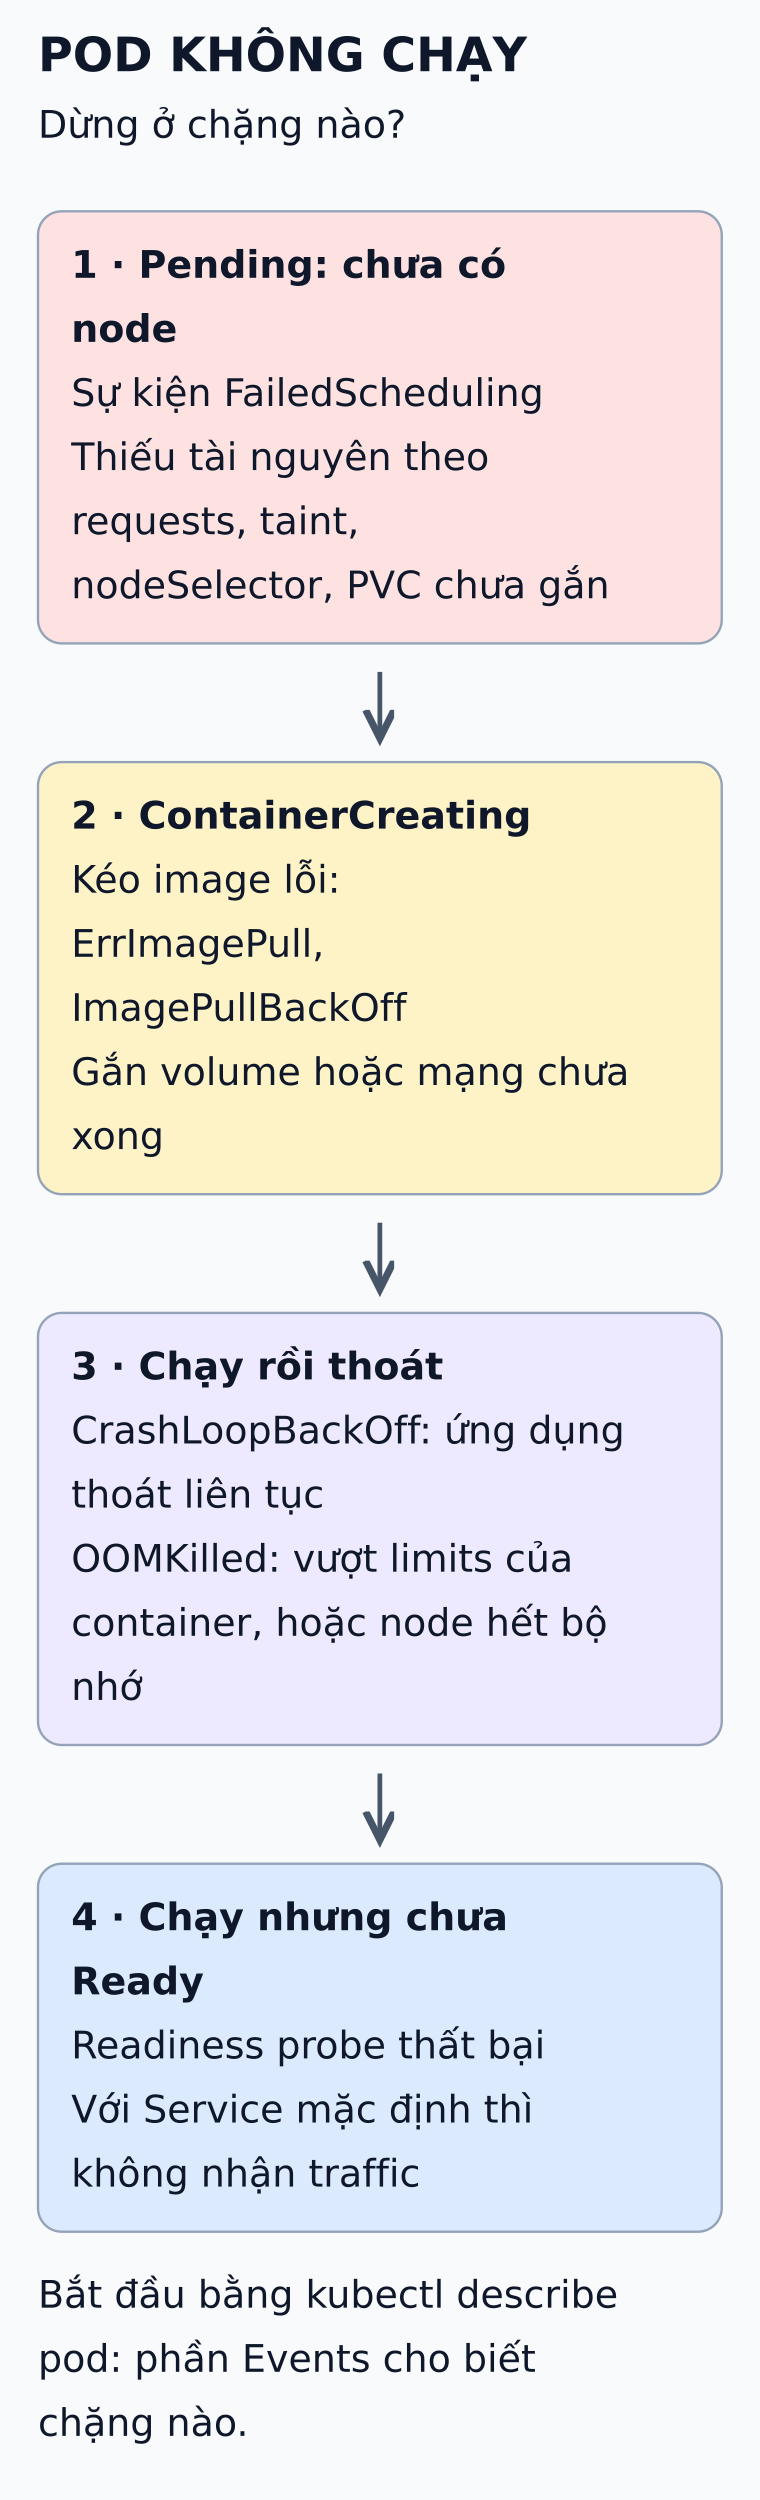
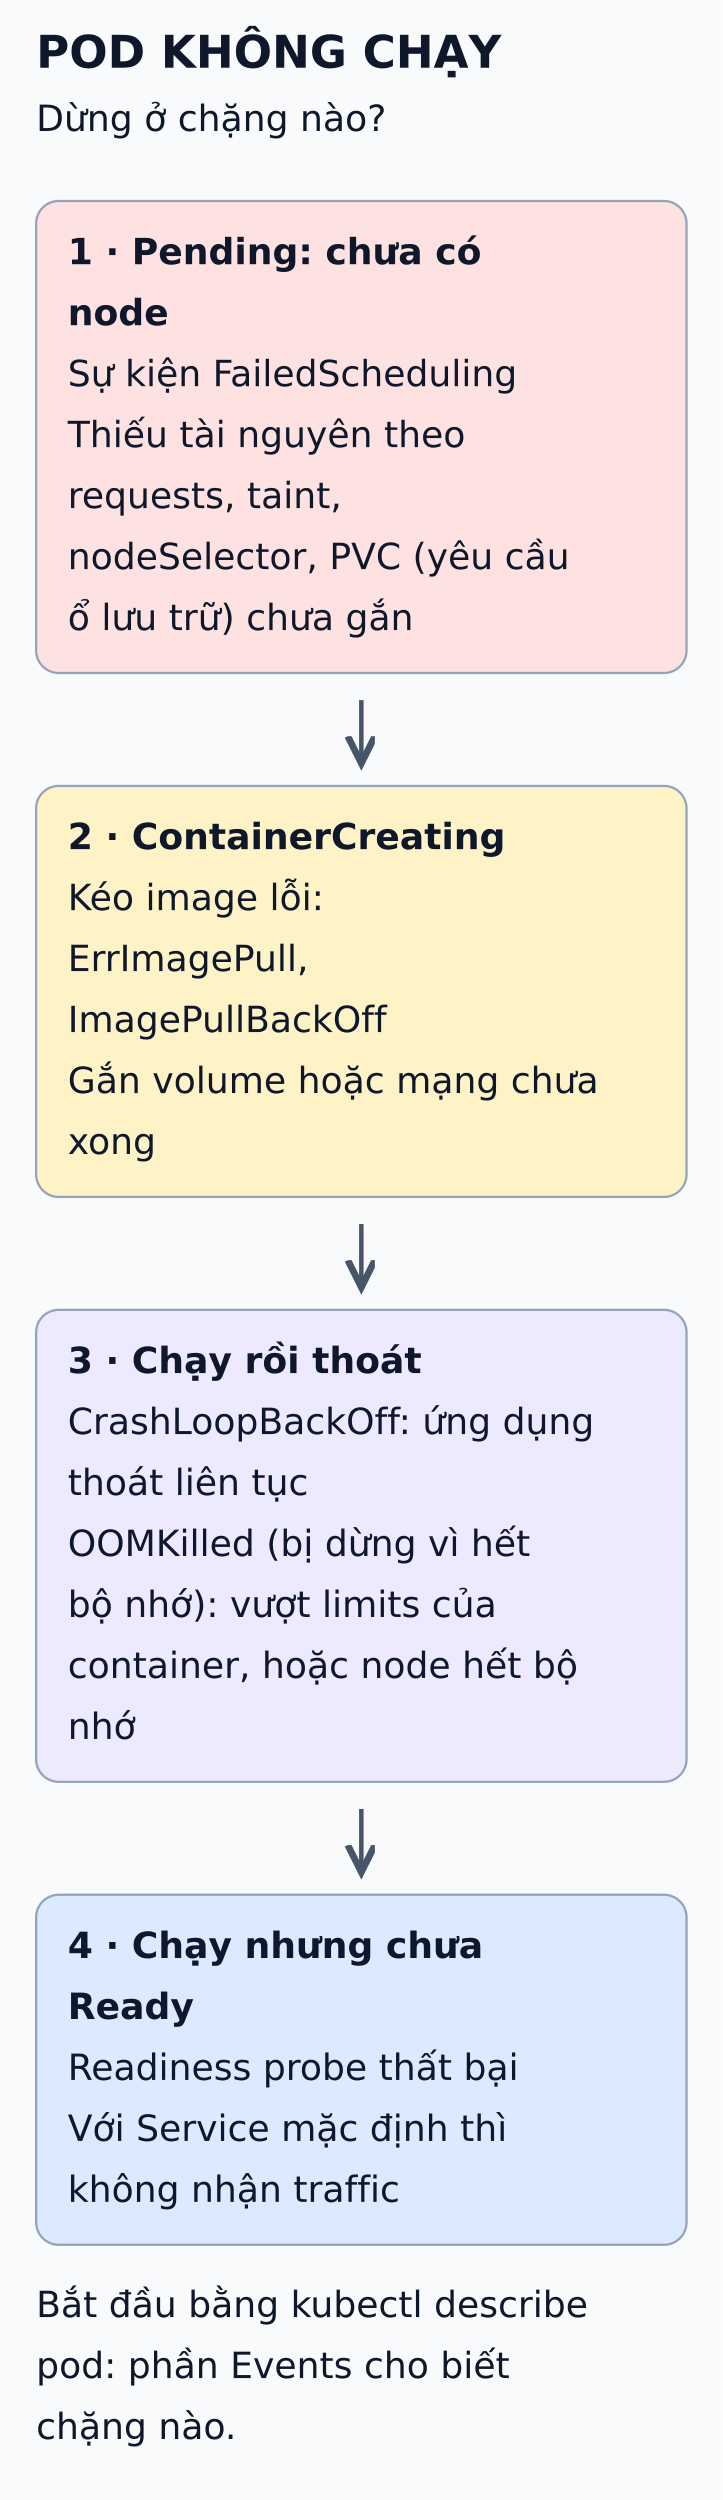
- <svg xmlns="http://www.w3.org/2000/svg" viewBox="0 0 320 1053" width="320" height="1053" role="img" aria-labelledby="title desc">
+ <svg xmlns="http://www.w3.org/2000/svg" viewBox="0 0 320 1107" width="320" height="1107" role="img" aria-labelledby="title desc">
  <defs>
    <marker id="arrow" markerWidth="8" markerHeight="8" refX="6" refY="3" orient="auto">
      <path d="M0,0 L6,3 L0,6" fill="none" stroke="#475569" stroke-width="1.5" />
    </marker>
  </defs>
-   <rect width="320" height="1053" fill="#f8fafc" />
+   <rect width="320" height="1107" fill="#f8fafc" />
  <g font-family="DejaVu Sans, Arial, sans-serif" fill="#0f172a">
    <text x="16" y="30" font-size="20" font-weight="bold">POD KHÔNG CHẠY</text>
    <text x="16" y="58" font-size="16" font-weight="normal">Dừng ở chặng nào?</text>
-     <rect x="16" y="89" width="288" height="182" rx="10" fill="#fee2e2" stroke="#94a3b8" />
+     <rect x="16" y="89" width="288" height="209" rx="10" fill="#fee2e2" stroke="#94a3b8" />
    <text x="30" y="117" font-size="16" font-weight="bold">1 · Pending: chưa có</text>
    <text x="30" y="144" font-size="16" font-weight="bold">node</text>
    <text x="30" y="171" font-size="16" font-weight="normal">Sự kiện FailedScheduling</text>
    <text x="30" y="198" font-size="16" font-weight="normal">Thiếu tài nguyên theo</text>
    <text x="30" y="225" font-size="16" font-weight="normal">requests, taint,</text>
-     <text x="30" y="252" font-size="16" font-weight="normal">nodeSelector, PVC chưa gắn</text>
-     <line x1="160" y1="283" x2="160" y2="311" stroke="#475569" stroke-width="2" marker-end="url(#arrow)" />
-     <rect x="16" y="321" width="288" height="182" rx="10" fill="#fef3c7" stroke="#94a3b8" />
-     <text x="30" y="349" font-size="16" font-weight="bold">2 · ContainerCreating</text>
-     <text x="30" y="376" font-size="16" font-weight="normal">Kéo image lỗi:</text>
-     <text x="30" y="403" font-size="16" font-weight="normal">ErrImagePull,</text>
-     <text x="30" y="430" font-size="16" font-weight="normal">ImagePullBackOff</text>
-     <text x="30" y="457" font-size="16" font-weight="normal">Gắn volume hoặc mạng chưa</text>
-     <text x="30" y="484" font-size="16" font-weight="normal">xong</text>
-     <line x1="160" y1="515" x2="160" y2="543" stroke="#475569" stroke-width="2" marker-end="url(#arrow)" />
-     <rect x="16" y="553" width="288" height="182" rx="10" fill="#ede9fe" stroke="#94a3b8" />
-     <text x="30" y="581" font-size="16" font-weight="bold">3 · Chạy rồi thoát</text>
-     <text x="30" y="608" font-size="16" font-weight="normal">CrashLoopBackOff: ứng dụng</text>
-     <text x="30" y="635" font-size="16" font-weight="normal">thoát liên tục</text>
-     <text x="30" y="662" font-size="16" font-weight="normal">OOMKilled: vượt limits của</text>
-     <text x="30" y="689" font-size="16" font-weight="normal">container, hoặc node hết bộ</text>
-     <text x="30" y="716" font-size="16" font-weight="normal">nhớ</text>
-     <line x1="160" y1="747" x2="160" y2="775" stroke="#475569" stroke-width="2" marker-end="url(#arrow)" />
-     <rect x="16" y="785" width="288" height="155" rx="10" fill="#dbeafe" stroke="#94a3b8" />
-     <text x="30" y="813" font-size="16" font-weight="bold">4 · Chạy nhưng chưa</text>
-     <text x="30" y="840" font-size="16" font-weight="bold">Ready</text>
-     <text x="30" y="867" font-size="16" font-weight="normal">Readiness probe thất bại</text>
-     <text x="30" y="894" font-size="16" font-weight="normal">Với Service mặc định thì</text>
-     <text x="30" y="921" font-size="16" font-weight="normal">không nhận traffic</text>
-     <text x="16" y="972" font-size="16" font-weight="normal">Bắt đầu bằng kubectl describe</text>
-     <text x="16" y="999" font-size="16" font-weight="normal">pod: phần Events cho biết</text>
-     <text x="16" y="1026" font-size="16" font-weight="normal">chặng nào.</text>
+     <text x="30" y="252" font-size="16" font-weight="normal">nodeSelector, PVC (yêu cầu</text>
+     <text x="30" y="279" font-size="16" font-weight="normal">ổ lưu trữ) chưa gắn</text>
+     <line x1="160" y1="310" x2="160" y2="338" stroke="#475569" stroke-width="2" marker-end="url(#arrow)" />
+     <rect x="16" y="348" width="288" height="182" rx="10" fill="#fef3c7" stroke="#94a3b8" />
+     <text x="30" y="376" font-size="16" font-weight="bold">2 · ContainerCreating</text>
+     <text x="30" y="403" font-size="16" font-weight="normal">Kéo image lỗi:</text>
+     <text x="30" y="430" font-size="16" font-weight="normal">ErrImagePull,</text>
+     <text x="30" y="457" font-size="16" font-weight="normal">ImagePullBackOff</text>
+     <text x="30" y="484" font-size="16" font-weight="normal">Gắn volume hoặc mạng chưa</text>
+     <text x="30" y="511" font-size="16" font-weight="normal">xong</text>
+     <line x1="160" y1="542" x2="160" y2="570" stroke="#475569" stroke-width="2" marker-end="url(#arrow)" />
+     <rect x="16" y="580" width="288" height="209" rx="10" fill="#ede9fe" stroke="#94a3b8" />
+     <text x="30" y="608" font-size="16" font-weight="bold">3 · Chạy rồi thoát</text>
+     <text x="30" y="635" font-size="16" font-weight="normal">CrashLoopBackOff: ứng dụng</text>
+     <text x="30" y="662" font-size="16" font-weight="normal">thoát liên tục</text>
+     <text x="30" y="689" font-size="16" font-weight="normal">OOMKilled (bị dừng vì hết</text>
+     <text x="30" y="716" font-size="16" font-weight="normal">bộ nhớ): vượt limits của</text>
+     <text x="30" y="743" font-size="16" font-weight="normal">container, hoặc node hết bộ</text>
+     <text x="30" y="770" font-size="16" font-weight="normal">nhớ</text>
+     <line x1="160" y1="801" x2="160" y2="829" stroke="#475569" stroke-width="2" marker-end="url(#arrow)" />
+     <rect x="16" y="839" width="288" height="155" rx="10" fill="#dbeafe" stroke="#94a3b8" />
+     <text x="30" y="867" font-size="16" font-weight="bold">4 · Chạy nhưng chưa</text>
+     <text x="30" y="894" font-size="16" font-weight="bold">Ready</text>
+     <text x="30" y="921" font-size="16" font-weight="normal">Readiness probe thất bại</text>
+     <text x="30" y="948" font-size="16" font-weight="normal">Với Service mặc định thì</text>
+     <text x="30" y="975" font-size="16" font-weight="normal">không nhận traffic</text>
+     <text x="16" y="1026" font-size="16" font-weight="normal">Bắt đầu bằng kubectl describe</text>
+     <text x="16" y="1053" font-size="16" font-weight="normal">pod: phần Events cho biết</text>
+     <text x="16" y="1080" font-size="16" font-weight="normal">chặng nào.</text>
  </g>
</svg>
